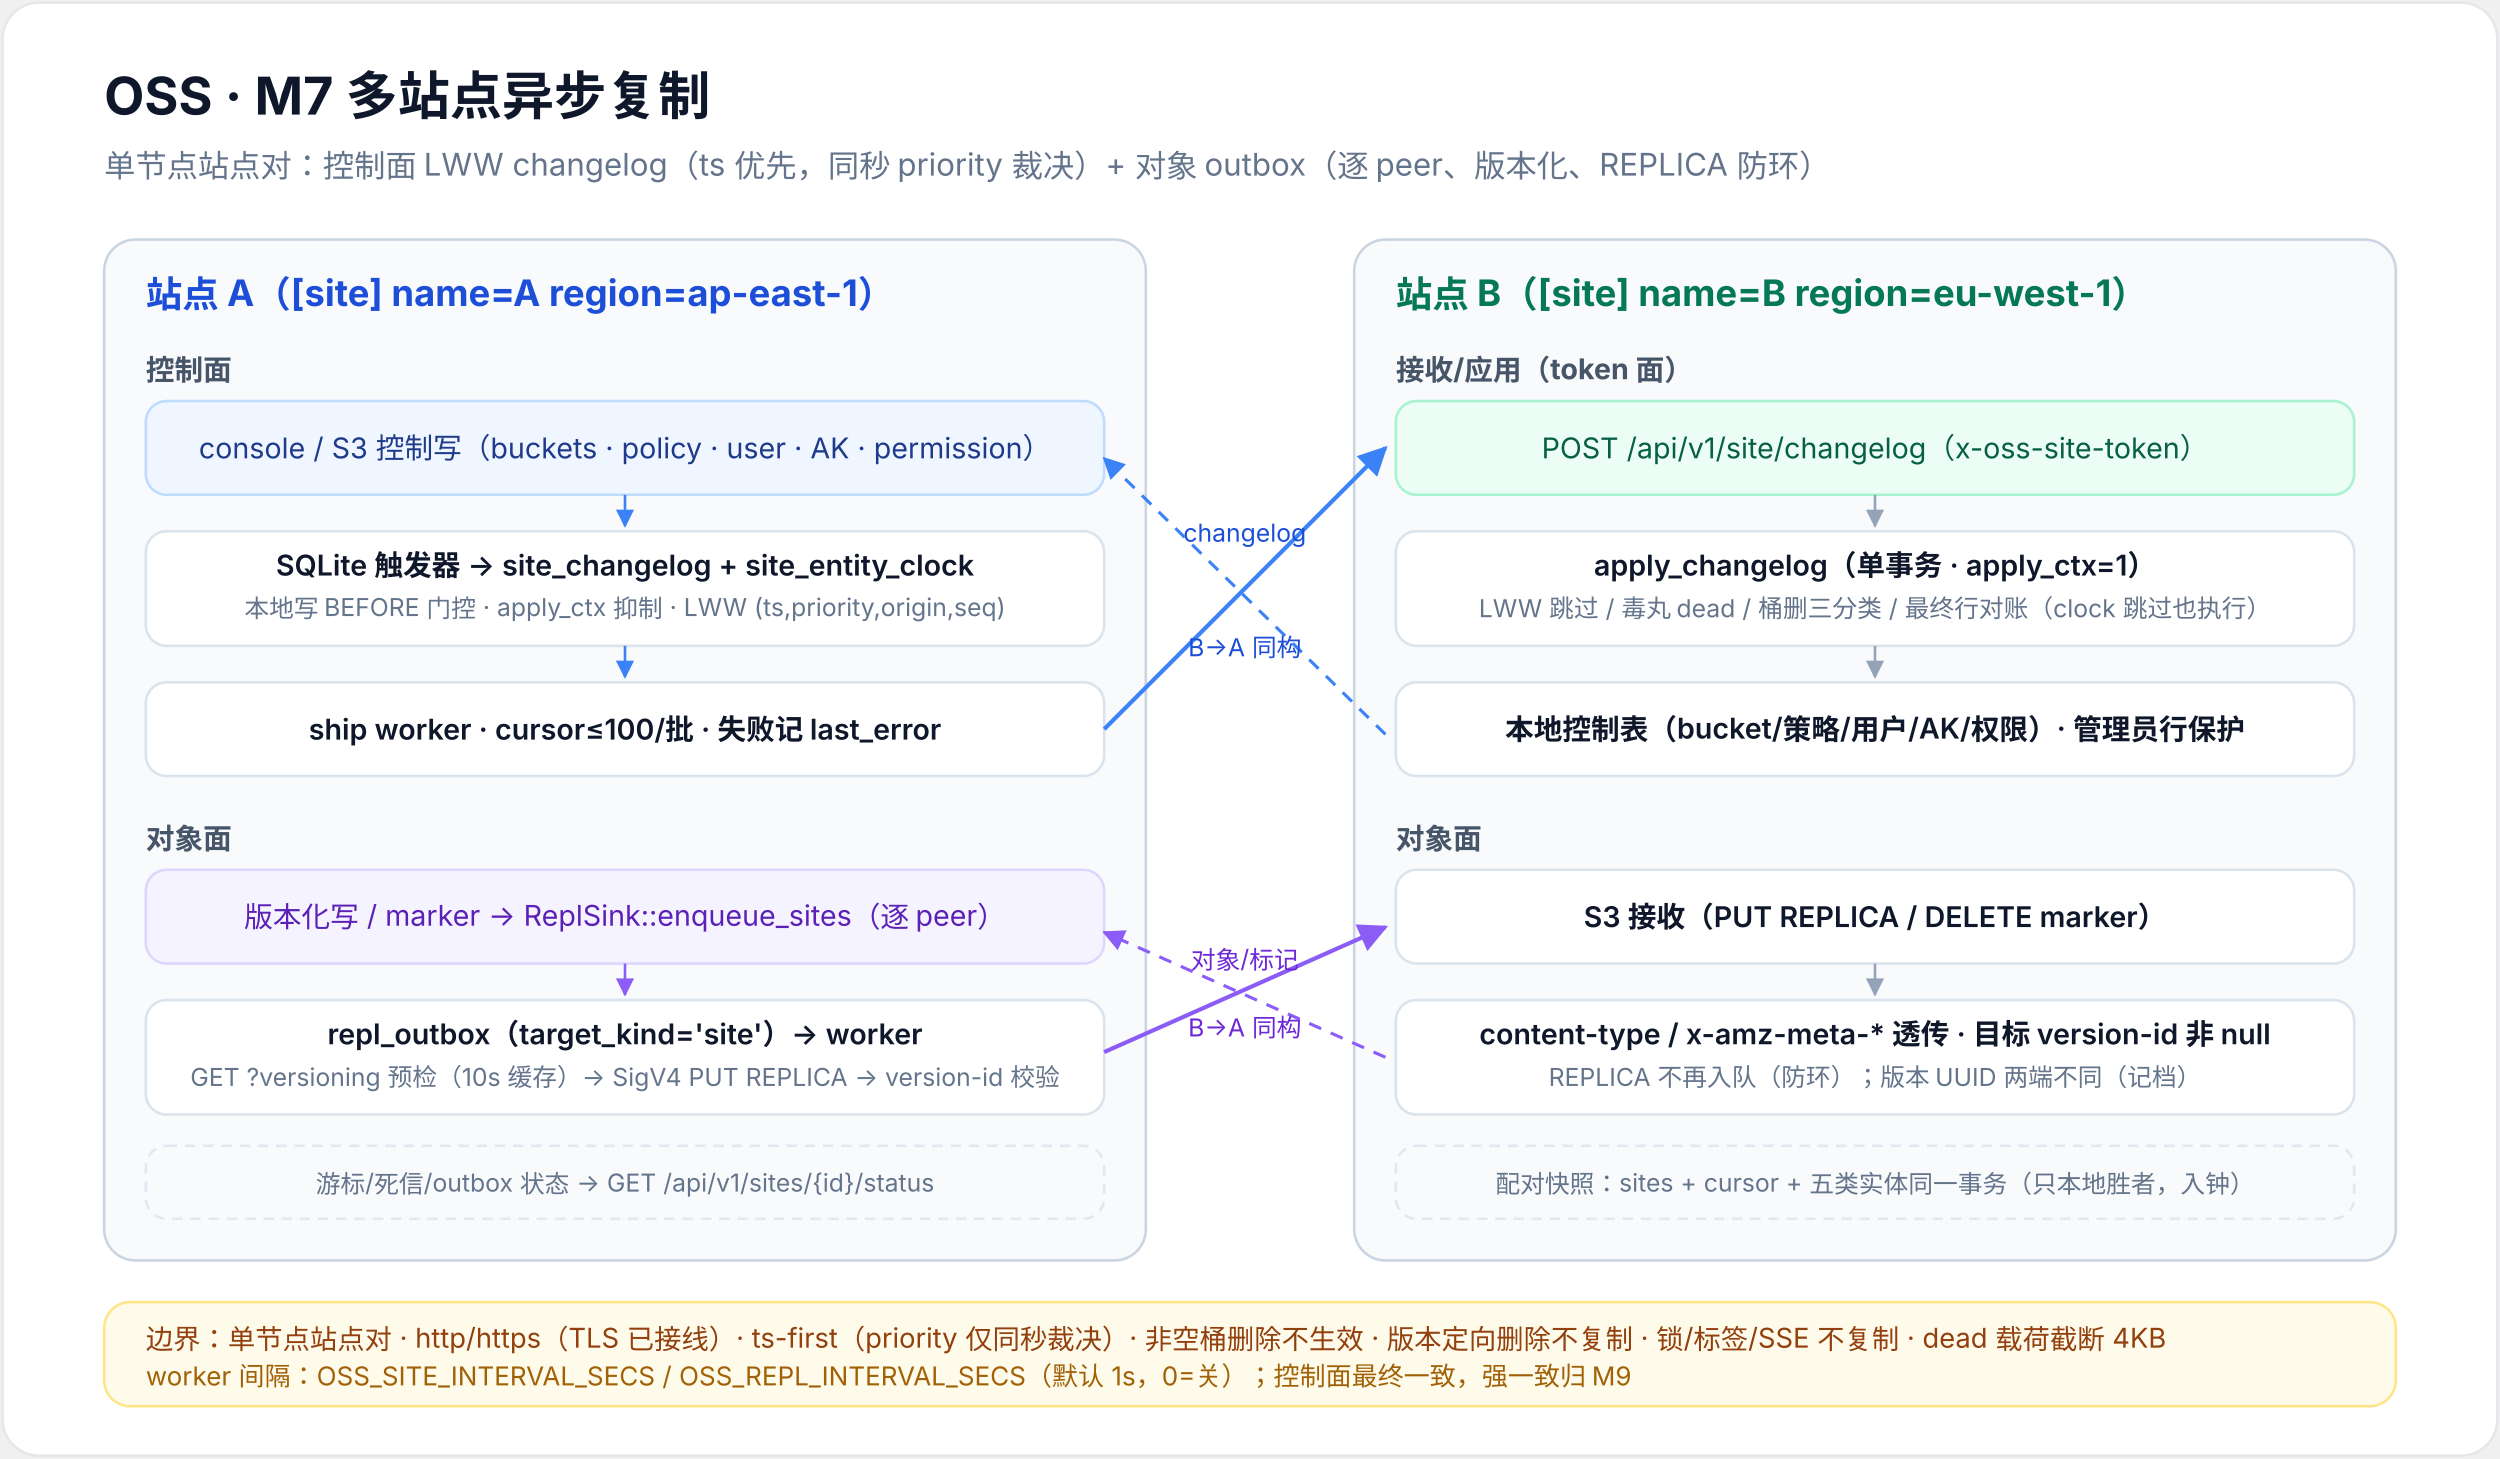
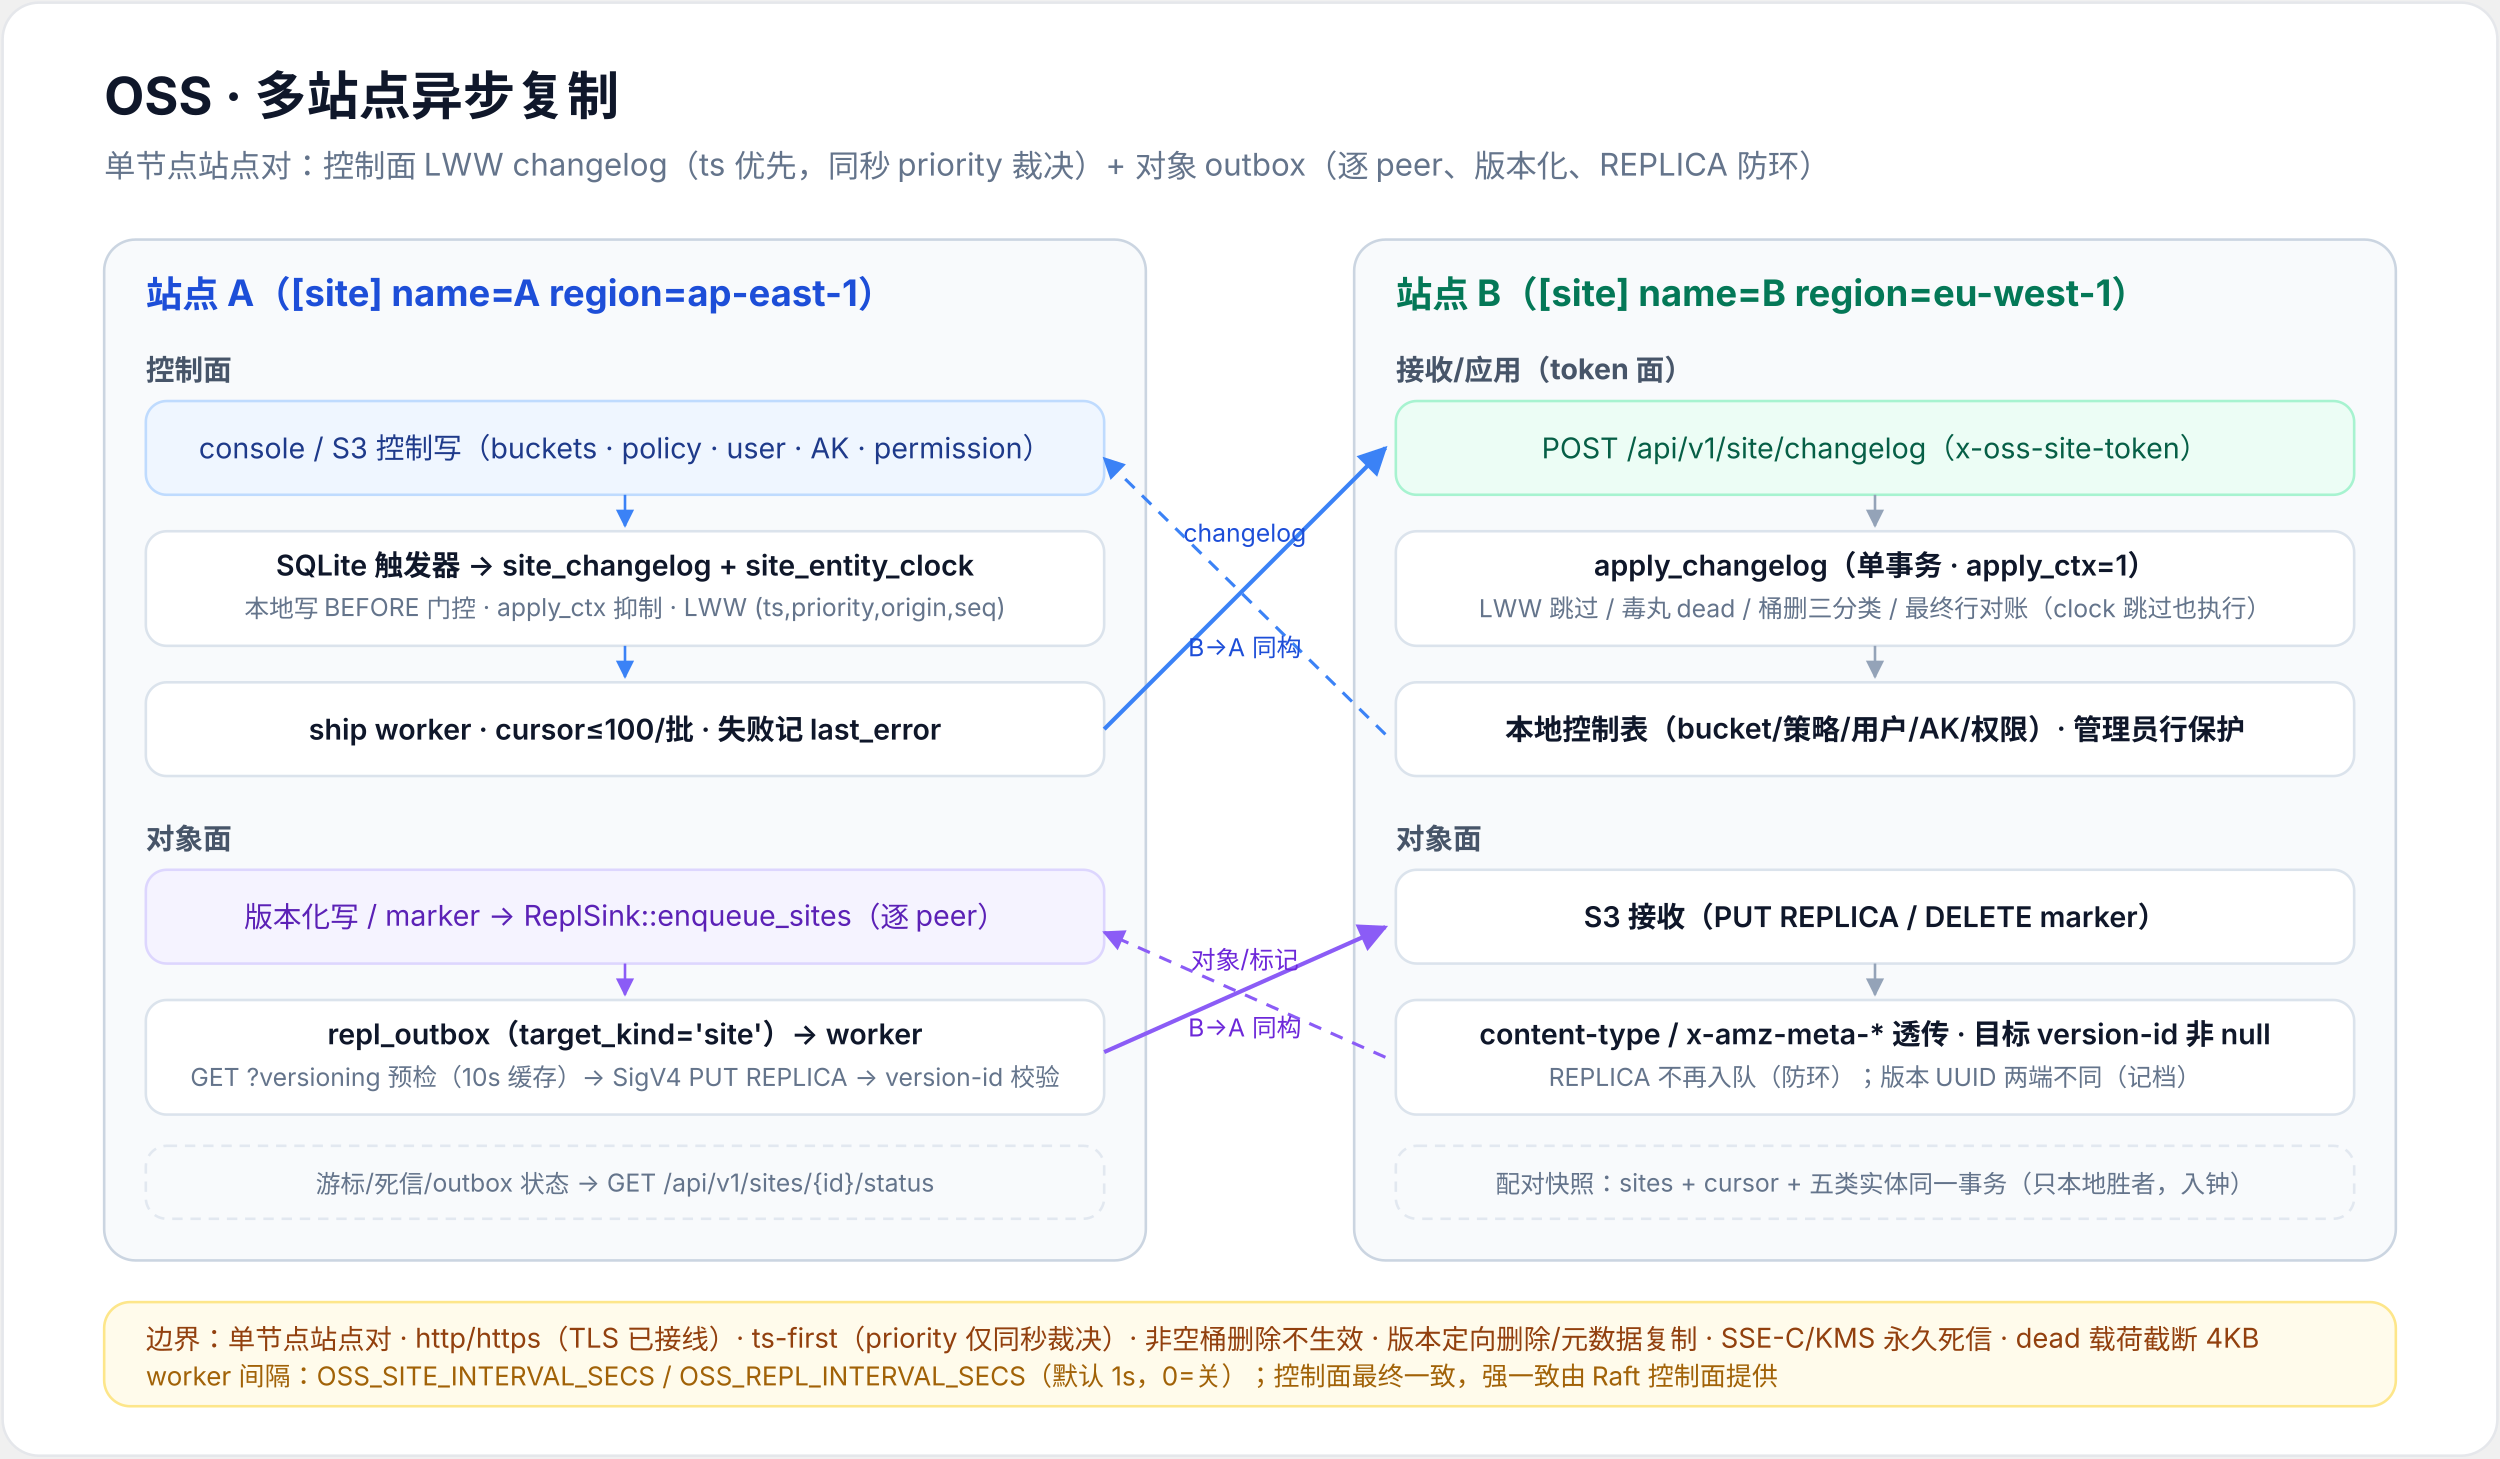
<svg xmlns="http://www.w3.org/2000/svg" viewBox="0 0 960 560" width="960" height="560" font-family="-apple-system, BlinkMacSystemFont, 'Segoe UI', 'Noto Sans SC', 'PingFang SC', 'Microsoft YaHei', sans-serif">
  <defs>
    <marker id="a" viewBox="0 0 10 10" refX="9" refY="5" markerWidth="7" markerHeight="7" orient="auto-start-reverse">
      <path d="M0,0 L10,5 L0,10 z" fill="#94a3b8" />
    </marker>
    <marker id="blue" viewBox="0 0 10 10" refX="9" refY="5" markerWidth="7" markerHeight="7" orient="auto-start-reverse">
      <path d="M0,0 L10,5 L0,10 z" fill="#3b82f6" />
    </marker>
    <marker id="violet" viewBox="0 0 10 10" refX="9" refY="5" markerWidth="7" markerHeight="7" orient="auto-start-reverse">
      <path d="M0,0 L10,5 L0,10 z" fill="#8b5cf6" />
    </marker>
  </defs>
  <rect x="1" y="1" width="958" height="558" rx="14" fill="#ffffff" stroke="#e5e7eb" />
-   <text x="40" y="44" font-size="20" font-weight="700" fill="#0f172a">OSS · M7 多站点异步复制</text>
+   <text x="40" y="44" font-size="20" font-weight="700" fill="#0f172a">OSS · 多站点异步复制</text>
  <text x="40" y="68" font-size="12" fill="#64748b">单节点站点对：控制面 LWW changelog（ts 优先，同秒 priority 裁决）+ 对象 outbox（逐 peer、版本化、REPLICA 防环）</text>
  <rect x="40" y="92" width="400" height="392" rx="12" fill="#f8fafc" stroke="#cbd5e1" />
  <text x="56" y="118" font-size="14" font-weight="700" fill="#1d4ed8">站点 A（[site] name=A region=ap-east-1）</text>
  <text x="56" y="146" font-size="11" font-weight="700" fill="#475569">控制面</text>
  <rect x="56" y="154" width="368" height="36" rx="8" fill="#eff6ff" stroke="#bfdbfe" />
  <text x="240" y="176" font-size="11" fill="#1e3a8a" text-anchor="middle">console / S3 控制写（buckets · policy · user · AK · permission）</text>
  <line x1="240" y1="190" x2="240" y2="202" stroke="#3b82f6" marker-end="url(#blue)" />
  <rect x="56" y="204" width="368" height="44" rx="8" fill="#ffffff" stroke="#dbe3ec" />
  <text x="240" y="221" font-size="11" font-weight="600" fill="#0f172a" text-anchor="middle">SQLite 触发器 → site_changelog + site_entity_clock</text>
  <text x="240" y="237" font-size="9.5" fill="#64748b" text-anchor="middle">本地写 BEFORE 门控 · apply_ctx 抑制 · LWW (ts,priority,origin,seq)</text>
  <line x1="240" y1="248" x2="240" y2="260" stroke="#3b82f6" marker-end="url(#blue)" />
  <rect x="56" y="262" width="368" height="36" rx="8" fill="#ffffff" stroke="#dbe3ec" />
  <text x="240" y="284" font-size="11" font-weight="600" fill="#0f172a" text-anchor="middle">ship worker · cursor≤100/批 · 失败记 last_error</text>
  <text x="56" y="326" font-size="11" font-weight="700" fill="#475569">对象面</text>
  <rect x="56" y="334" width="368" height="36" rx="8" fill="#f5f3ff" stroke="#ddd6fe" />
  <text x="240" y="356" font-size="11" fill="#5b21b6" text-anchor="middle">版本化写 / marker → ReplSink::enqueue_sites（逐 peer）</text>
  <line x1="240" y1="370" x2="240" y2="382" stroke="#8b5cf6" marker-end="url(#violet)" />
  <rect x="56" y="384" width="368" height="44" rx="8" fill="#ffffff" stroke="#dbe3ec" />
  <text x="240" y="401" font-size="11" font-weight="600" fill="#0f172a" text-anchor="middle">repl_outbox（target_kind='site'）→ worker</text>
  <text x="240" y="417" font-size="9.5" fill="#64748b" text-anchor="middle">GET ?versioning 预检（10s 缓存）→ SigV4 PUT REPLICA → version-id 校验</text>
  <rect x="56" y="440" width="368" height="28" rx="8" fill="#f8fafc" stroke="#e2e8f0" stroke-dasharray="4 3" />
  <text x="240" y="458" font-size="9.5" fill="#64748b" text-anchor="middle">游标/死信/outbox 状态 → GET /api/v1/sites/{id}/status</text>
  <rect x="520" y="92" width="400" height="392" rx="12" fill="#f8fafc" stroke="#cbd5e1" />
  <text x="536" y="118" font-size="14" font-weight="700" fill="#047857">站点 B（[site] name=B region=eu-west-1）</text>
  <text x="536" y="146" font-size="11" font-weight="700" fill="#475569">接收/应用（token 面）</text>
  <rect x="536" y="154" width="368" height="36" rx="8" fill="#ecfdf5" stroke="#a7f3d0" />
  <text x="720" y="176" font-size="11" fill="#065f46" text-anchor="middle">POST /api/v1/site/changelog（x-oss-site-token）</text>
  <line x1="720" y1="190" x2="720" y2="202" stroke="#94a3b8" marker-end="url(#a)" />
  <rect x="536" y="204" width="368" height="44" rx="8" fill="#ffffff" stroke="#dbe3ec" />
  <text x="720" y="221" font-size="11" font-weight="600" fill="#0f172a" text-anchor="middle">apply_changelog（单事务 · apply_ctx=1）</text>
  <text x="720" y="237" font-size="9.5" fill="#64748b" text-anchor="middle">LWW 跳过 / 毒丸 dead / 桶删三分类 / 最终行对账（clock 跳过也执行）</text>
  <line x1="720" y1="248" x2="720" y2="260" stroke="#94a3b8" marker-end="url(#a)" />
  <rect x="536" y="262" width="368" height="36" rx="8" fill="#ffffff" stroke="#dbe3ec" />
  <text x="720" y="284" font-size="11" font-weight="600" fill="#0f172a" text-anchor="middle">本地控制表（bucket/策略/用户/AK/权限）· 管理员行保护</text>
  <text x="536" y="326" font-size="11" font-weight="700" fill="#475569">对象面</text>
  <rect x="536" y="334" width="368" height="36" rx="8" fill="#ffffff" stroke="#dbe3ec" />
  <text x="720" y="356" font-size="11" font-weight="600" fill="#0f172a" text-anchor="middle">S3 接收（PUT REPLICA / DELETE marker）</text>
  <line x1="720" y1="370" x2="720" y2="382" stroke="#94a3b8" marker-end="url(#a)" />
  <rect x="536" y="384" width="368" height="44" rx="8" fill="#ffffff" stroke="#dbe3ec" />
  <text x="720" y="401" font-size="11" font-weight="600" fill="#0f172a" text-anchor="middle">content-type / x-amz-meta-* 透传 · 目标 version-id 非 null</text>
  <text x="720" y="417" font-size="9.5" fill="#64748b" text-anchor="middle">REPLICA 不再入队（防环）；版本 UUID 两端不同（记档）</text>
  <rect x="536" y="440" width="368" height="28" rx="8" fill="#f8fafc" stroke="#e2e8f0" stroke-dasharray="4 3" />
  <text x="720" y="458" font-size="9.5" fill="#64748b" text-anchor="middle">配对快照：sites + cursor + 五类实体同一事务（只本地胜者，入钟）</text>
  <line x1="424" y1="280" x2="532" y2="172" stroke="#3b82f6" stroke-width="1.6" marker-end="url(#blue)" />
  <text x="478" y="208" font-size="9.5" fill="#1d4ed8" text-anchor="middle">changelog</text>
  <line x1="532" y1="282" x2="424" y2="176" stroke="#3b82f6" stroke-width="1.2" stroke-dasharray="5 4" marker-end="url(#blue)" />
  <text x="478" y="252" font-size="9.5" fill="#1d4ed8" text-anchor="middle">B→A 同构</text>
  <line x1="424" y1="404" x2="532" y2="356" stroke="#8b5cf6" stroke-width="1.6" marker-end="url(#violet)" />
  <text x="478" y="372" font-size="9.5" fill="#6d28d9" text-anchor="middle">对象/标记</text>
  <line x1="532" y1="406" x2="424" y2="358" stroke="#8b5cf6" stroke-width="1.2" stroke-dasharray="5 4" marker-end="url(#violet)" />
  <text x="478" y="398" font-size="9.5" fill="#6d28d9" text-anchor="middle">B→A 同构</text>
  <rect x="40" y="500" width="880" height="40" rx="10" fill="#fffbeb" stroke="#fde68a" />
-   <text x="56" y="518" font-size="10.5" fill="#92400e">边界：单节点站点对 · http/https（TLS 已接线）· ts-first（priority 仅同秒裁决）· 非空桶删除不生效 · 版本定向删除不复制 · 锁/标签/SSE 不复制 · dead 载荷截断 4KB</text>
-   <text x="56" y="532" font-size="10" fill="#a16207">worker 间隔：OSS_SITE_INTERVAL_SECS / OSS_REPL_INTERVAL_SECS（默认 1s，0=关）；控制面最终一致，强一致归 M9</text>
+   <text x="56" y="518" font-size="10.5" fill="#92400e">边界：单节点站点对 · http/https（TLS 已接线）· ts-first（priority 仅同秒裁决）· 非空桶删除不生效 · 版本定向删除/元数据复制 · SSE-C/KMS 永久死信 · dead 载荷截断 4KB</text>
+   <text x="56" y="532" font-size="10" fill="#a16207">worker 间隔：OSS_SITE_INTERVAL_SECS / OSS_REPL_INTERVAL_SECS（默认 1s，0=关）；控制面最终一致，强一致由 Raft 控制面提供</text>
</svg>
